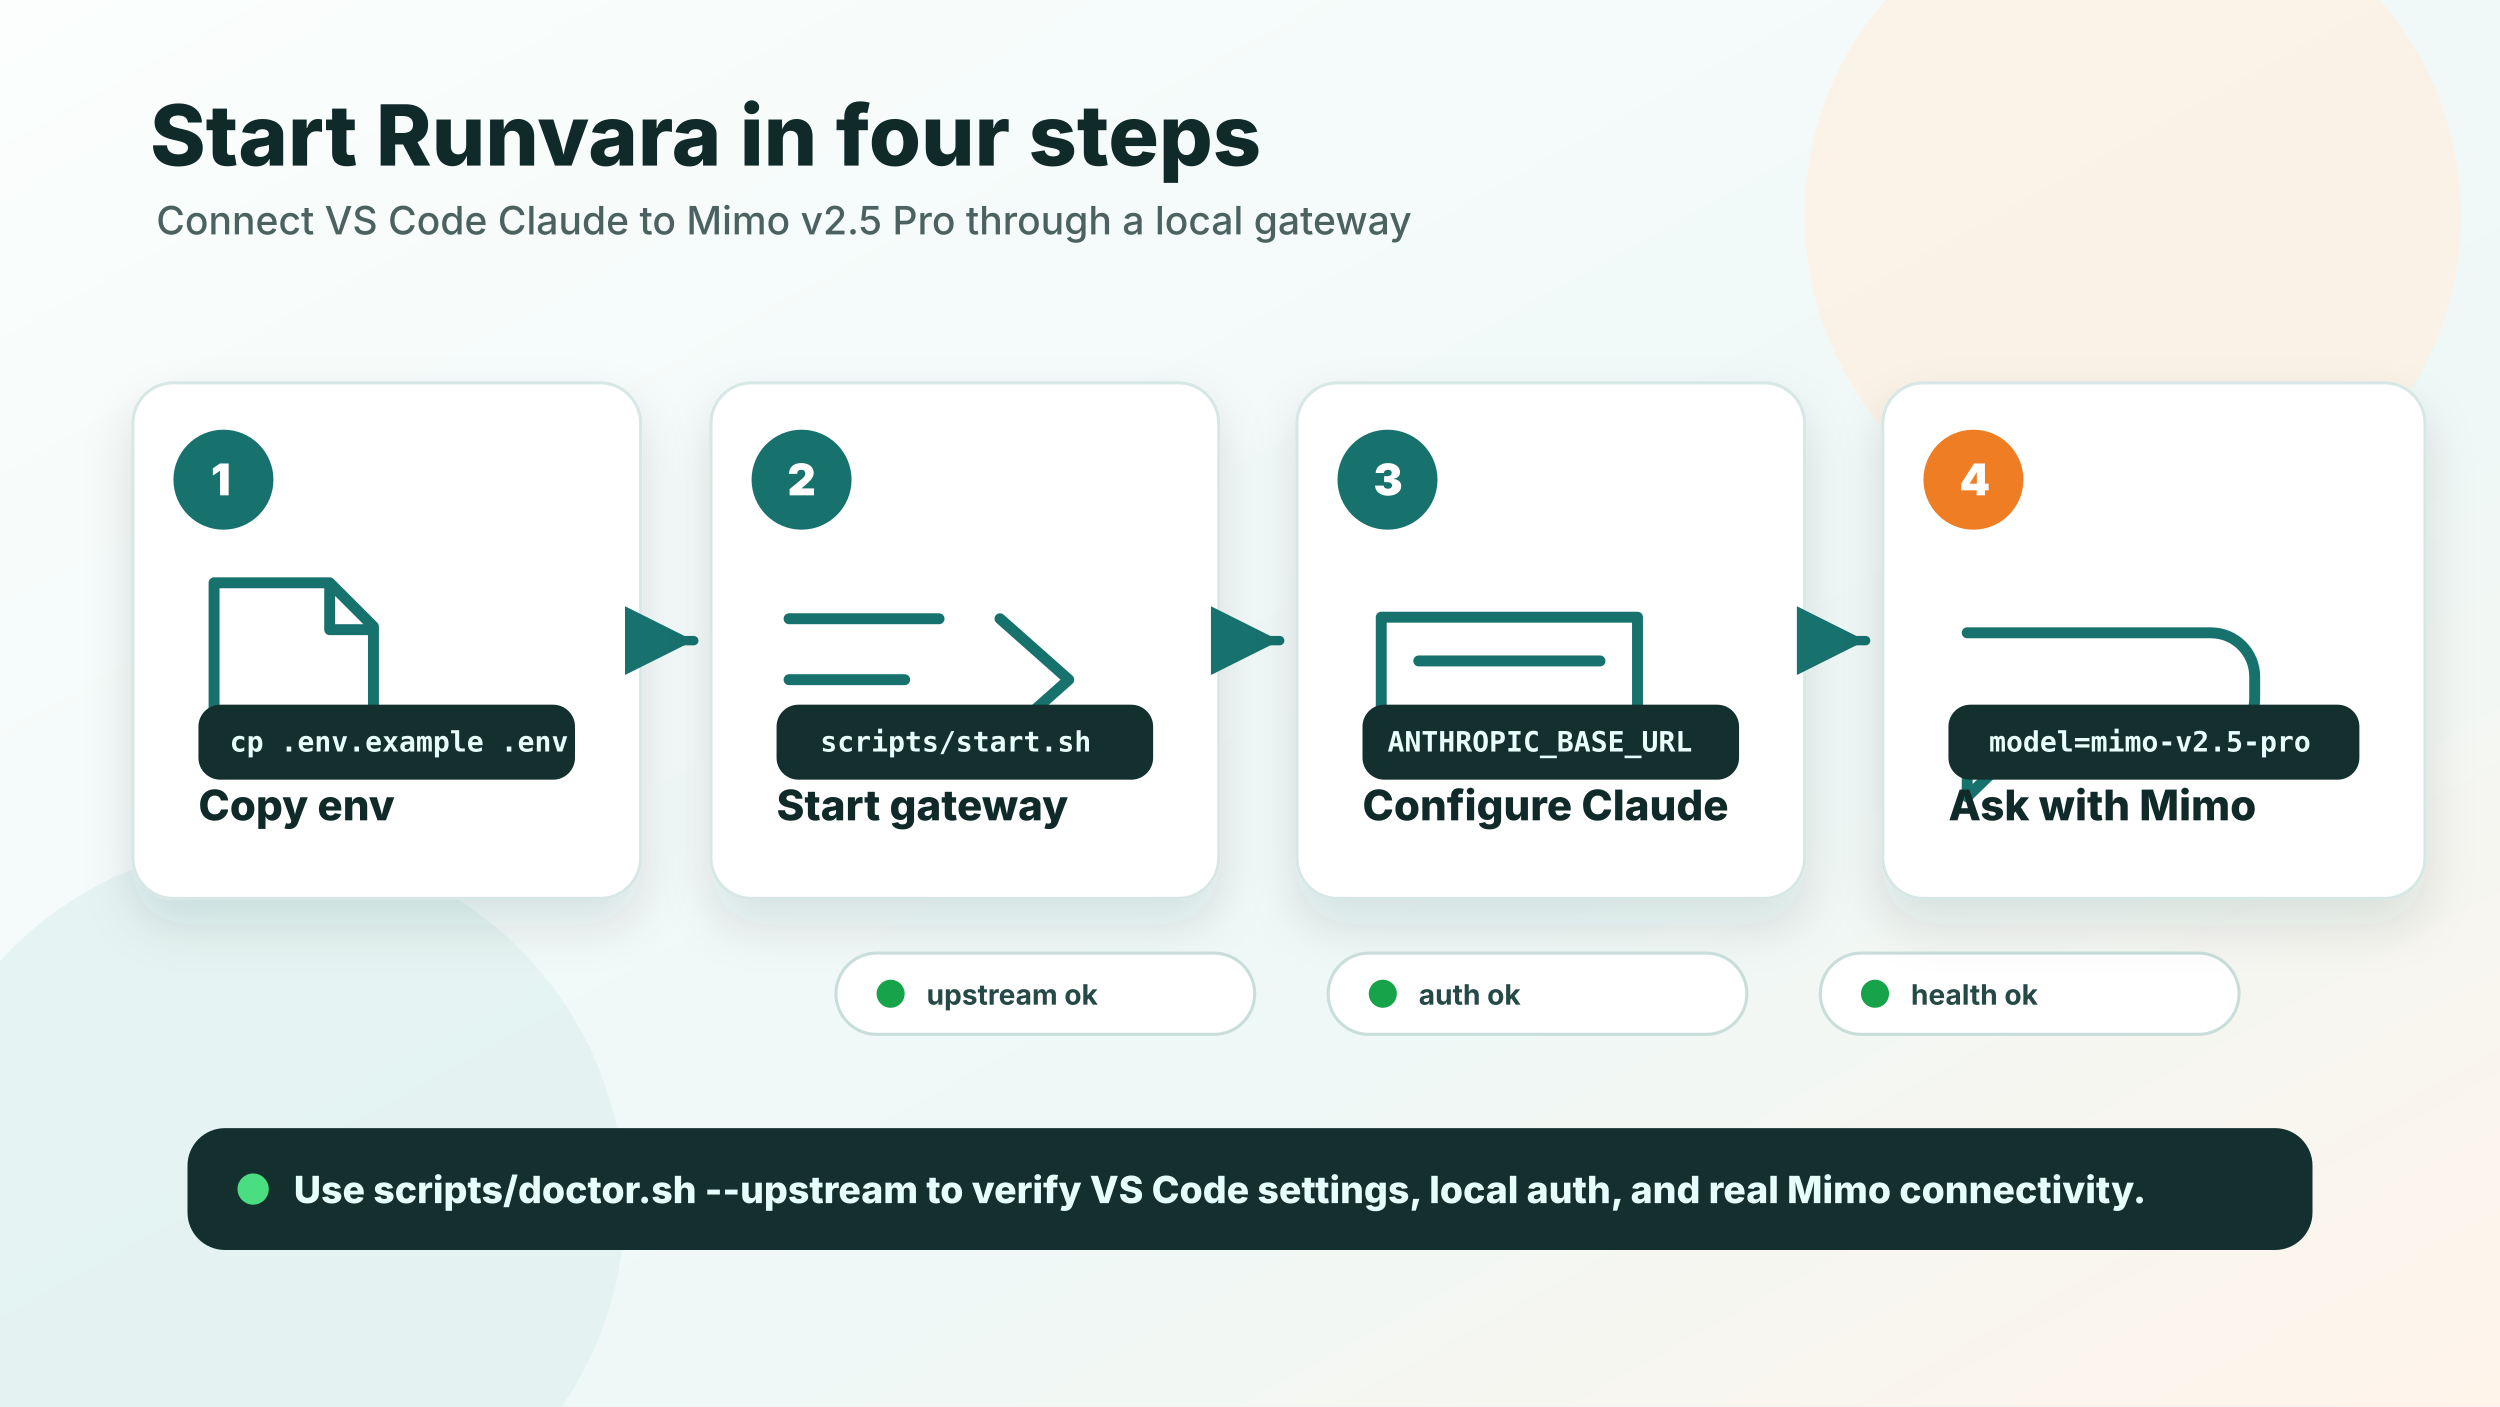
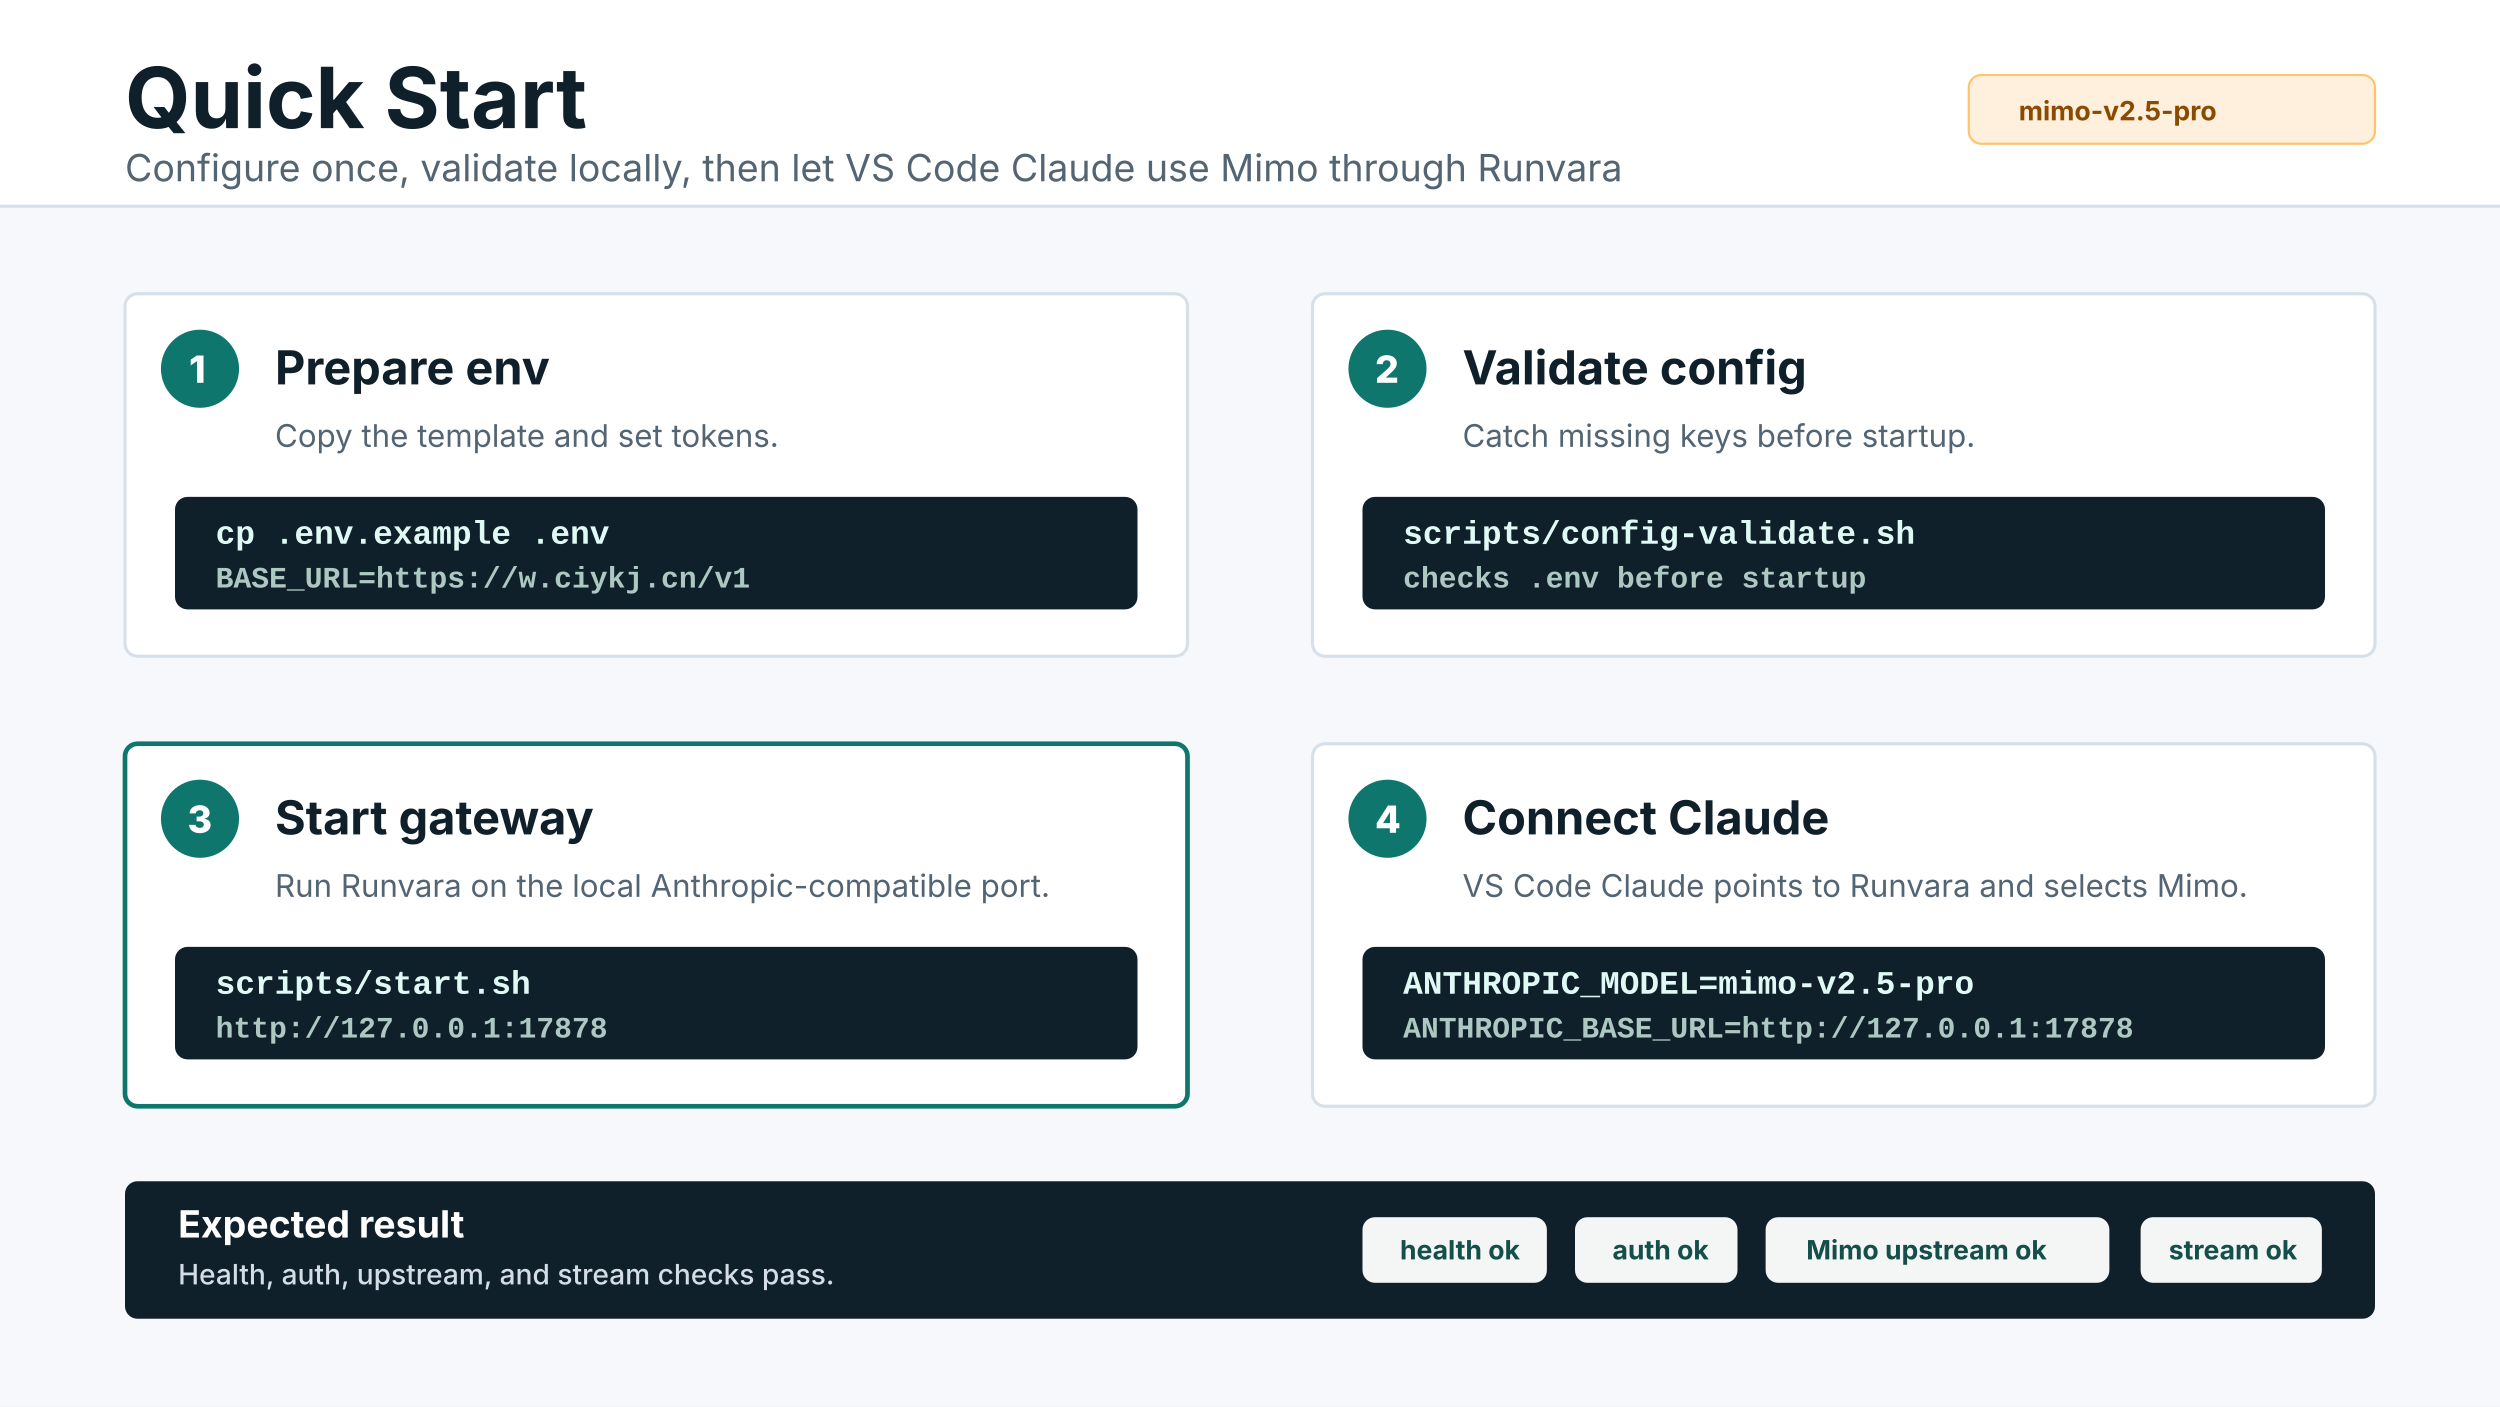
<svg xmlns="http://www.w3.org/2000/svg" width="1600" height="900" viewBox="0 0 1600 900" role="img" aria-labelledby="title desc">
  <defs>
-     <linearGradient id="bg" x1="0" x2="1" y1="0" y2="1">
-       <stop offset="0%" stop-color="#fbfefd" />
-       <stop offset="63%" stop-color="#eef8f7" />
-       <stop offset="100%" stop-color="#fff4ea" />
-     </linearGradient>
-     <filter id="shadow" x="-20%" y="-20%" width="140%" height="140%">
-       <feDropShadow dx="0" dy="16" stdDeviation="16" flood-color="#173635" flood-opacity="0.12" />
-     </filter>
-     <marker id="arrow" viewBox="0 0 12 12" refX="10" refY="6" markerWidth="11" markerHeight="11" orient="auto">
-       <path d="M2 2 L10 6 L2 10 Z" fill="#17716d" />
-     </marker>
    <style>
-       .bg { fill: url(#bg); }
-       .title { fill: #102a2a; font: 800 54px ui-sans-serif, system-ui, -apple-system, Segoe UI, sans-serif; letter-spacing: 0; }
-       .subtitle { fill: #4b6260; font: 500 25px ui-sans-serif, system-ui, -apple-system, Segoe UI, sans-serif; letter-spacing: 0; }
-       .card { fill: #ffffff; stroke: #d7e7e5; stroke-width: 2; filter: url(#shadow); }
-       .step { fill: #102a2a; font: 850 32px ui-sans-serif, system-ui, -apple-system, Segoe UI, sans-serif; letter-spacing: 0; }
-       .label { fill: #102a2a; font: 800 27px ui-sans-serif, system-ui, -apple-system, Segoe UI, sans-serif; letter-spacing: 0; }
-       .small { fill: #526865; font: 600 20px ui-sans-serif, system-ui, -apple-system, Segoe UI, sans-serif; letter-spacing: 0; }
-       .code { fill: #e9fffb; font: 700 18px ui-monospace, SFMono-Regular, Menlo, Consolas, monospace; letter-spacing: 0; }
-       .codeBox { fill: #132f2e; }
-       .num { fill: #ffffff; font: 900 28px ui-sans-serif, system-ui, -apple-system, Segoe UI, sans-serif; letter-spacing: 0; }
-       .line { fill: none; stroke: #17716d; stroke-width: 6; stroke-linecap: round; marker-end: url(#arrow); }
-       .chip { fill: #ffffff; stroke: #c9dedb; stroke-width: 2; }
-       .chipText { fill: #244946; font: 750 18px ui-sans-serif, system-ui, -apple-system, Segoe UI, sans-serif; letter-spacing: 0; }
-       .ok { fill: #16a34a; }
-       .orange { fill: #ef7d24; }
-       .teal { fill: #17716d; }
-       .icon { fill: none; stroke: #17716d; stroke-width: 7; stroke-linecap: round; stroke-linejoin: round; }
+       .bg { fill: #f6f8fb; }
+       .header { fill: #ffffff; }
+       .card { fill: #ffffff; stroke: #d7e0e8; stroke-width: 2; }
+       .card-hot { fill: #ffffff; stroke: #0f766e; stroke-width: 3; }
+       .title { fill: #10202b; font: 700 54px Inter, ui-sans-serif, system-ui, -apple-system, BlinkMacSystemFont, "Segoe UI", sans-serif; }
+       .subtitle { fill: #536473; font: 400 24px Inter, ui-sans-serif, system-ui, -apple-system, BlinkMacSystemFont, "Segoe UI", sans-serif; }
+       .step-num { fill: #ffffff; font: 800 24px Inter, ui-sans-serif, system-ui, -apple-system, BlinkMacSystemFont, "Segoe UI", sans-serif; }
+       .h2 { fill: #10202b; font: 700 30px Inter, ui-sans-serif, system-ui, -apple-system, BlinkMacSystemFont, "Segoe UI", sans-serif; }
+       .body { fill: #536473; font: 400 20px Inter, ui-sans-serif, system-ui, -apple-system, BlinkMacSystemFont, "Segoe UI", sans-serif; }
+       .code { fill: #dffaf5; font: 600 21px ui-monospace, SFMono-Regular, Menlo, Consolas, "Liberation Mono", monospace; }
+       .code-dim { fill: #adc8c3; font: 600 19px ui-monospace, SFMono-Regular, Menlo, Consolas, "Liberation Mono", monospace; }
+       .code-bg { fill: #10202b; }
+       .chip { fill: #e7f5f3; stroke: #b8ddd7; stroke-width: 1.4; }
+       .chip-hot { fill: #fff0dd; stroke: #ffc46b; stroke-width: 1.4; }
+       .chip-text { fill: #144f49; font: 700 17px Inter, ui-sans-serif, system-ui, -apple-system, BlinkMacSystemFont, "Segoe UI", sans-serif; }
+       .chip-hot-text { fill: #8a4b00; font: 700 17px Inter, ui-sans-serif, system-ui, -apple-system, BlinkMacSystemFont, "Segoe UI", sans-serif; }
+       .band { fill: #10202b; }
+       .band-title { fill: #ffffff; font: 700 24px Inter, ui-sans-serif, system-ui, -apple-system, BlinkMacSystemFont, "Segoe UI", sans-serif; }
+       .band-text { fill: #d4dde5; font: 500 18px Inter, ui-sans-serif, system-ui, -apple-system, BlinkMacSystemFont, "Segoe UI", sans-serif; }
    </style>
  </defs>
  <rect class="bg" width="1600" height="900" />
-   <circle cx="1365" cy="138" r="210" fill="#fff0df" opacity="0.7" />
-   <circle cx="170" cy="770" r="230" fill="#e0f2f0" opacity="0.75" />
-   <text class="title" x="96" y="106">Start Runvara in four steps</text>
-   <text class="subtitle" x="100" y="150">Connect VS Code Claude to Mimo v2.5 Pro through a local gateway</text>
-   <g transform="translate(85 245)">
-     <rect class="card" width="325" height="330" rx="26" />
-     <circle cx="58" cy="62" r="32" class="teal" />
-     <text class="num" x="50" y="72">1</text>
-     <path class="icon" d="M52 128h74l28 28v82H52zM126 128v30h28" />
-     <text class="label" x="42" y="280">Copy env</text>
-     <rect class="codeBox" x="42" y="206" width="241" height="48" rx="14" />
-     <text class="code" x="62" y="236">cp .env.example .env</text>
-   </g>
-   <path class="line" d="M430 410 H444" />
-   <g transform="translate(455 245)">
-     <rect class="card" width="325" height="330" rx="26" />
-     <circle cx="58" cy="62" r="32" class="teal" />
-     <text class="num" x="49" y="72">2</text>
-     <path class="icon" d="M50 151h96M50 190h74M50 229h112M185 151l44 39-44 39" />
-     <text class="label" x="42" y="280">Start gateway</text>
-     <rect class="codeBox" x="42" y="206" width="241" height="48" rx="14" />
-     <text class="code" x="70" y="236">scripts/start.sh</text>
-   </g>
-   <path class="line" d="M800 410 H819" />
-   <g transform="translate(830 245)">
-     <rect class="card" width="325" height="330" rx="26" />
-     <circle cx="58" cy="62" r="32" class="teal" />
-     <text class="num" x="49" y="72">3</text>
-     <path class="icon" d="M54 150h164v100H54zM78 178h116M78 212h86" />
-     <text class="label" x="42" y="280">Configure Claude</text>
-     <rect class="codeBox" x="42" y="206" width="241" height="48" rx="14" />
-     <text class="code" x="58" y="236">ANTHROPIC_BASE_URL</text>
-   </g>
-   <path class="line" d="M1175 410 H1194" />
-   <g transform="translate(1165 610)">
-     <rect class="chip" width="268" height="52" rx="26" />
-     <circle cx="35" cy="26" r="9" class="ok" />
-     <text class="chipText" x="58" y="33">health ok</text>
-   </g>
-   <g transform="translate(850 610)">
-     <rect class="chip" width="268" height="52" rx="26" />
-     <circle cx="35" cy="26" r="9" class="ok" />
-     <text class="chipText" x="58" y="33">auth ok</text>
-   </g>
-   <g transform="translate(535 610)">
-     <rect class="chip" width="268" height="52" rx="26" />
-     <circle cx="35" cy="26" r="9" class="ok" />
-     <text class="chipText" x="58" y="33">upstream ok</text>
-   </g>
-   <g transform="translate(1205 245)">
-     <rect class="card" width="347" height="330" rx="26" />
-     <circle cx="58" cy="62" r="32" class="orange" />
-     <text class="num" x="49" y="72">4</text>
-     <path class="icon" d="M54 160h156a28 28 0 0 1 28 28v14a28 28 0 0 1-28 28H90l-36 35v-35h0" />
-     <text class="label" x="42" y="280">Ask with Mimo</text>
-     <rect class="codeBox" x="42" y="206" width="263" height="48" rx="14" />
-     <text class="code" x="68" y="236">model=mimo-v2.5-pro</text>
-   </g>
-   <g transform="translate(120 722)">
-     <rect width="1360" height="78" rx="24" fill="#132f2e" />
-     <circle cx="42" cy="39" r="10" fill="#4ade80" />
-     <text x="68" y="48" fill="#e7fffb" font-family="ui-sans-serif, system-ui, -apple-system, Segoe UI, sans-serif" font-size="24" font-weight="800">Use scripts/doctor.sh --upstream to verify VS Code settings, local auth, and real Mimo connectivity.</text>
-   </g>
+   <rect class="header" x="0" y="0" width="1600" height="132" />
+   <line x1="0" y1="132" x2="1600" y2="132" stroke="#d7e0e8" stroke-width="2" />
+   <text class="title" x="80" y="82">Quick Start</text>
+   <text class="subtitle" x="80" y="116">Configure once, validate locally, then let VS Code Claude use Mimo through Runvara</text>
+   <rect class="chip-hot" x="1260" y="48" width="260" height="44" rx="8" />
+   <text class="chip-hot-text" x="1292" y="77">mimo-v2.5-pro</text>
+   <rect class="card" x="80" y="188" width="680" height="232" rx="8" />
+   <circle cx="128" cy="236" r="25" fill="#0f766e" />
+   <text class="step-num" x="121" y="245">1</text>
+   <text class="h2" x="176" y="246">Prepare env</text>
+   <text class="body" x="176" y="286">Copy the template and set tokens.</text>
+   <rect class="code-bg" x="112" y="318" width="616" height="72" rx="8" />
+   <text class="code" x="138" y="348">cp .env.example .env</text>
+   <text class="code-dim" x="138" y="376">BASE_URL=https://w.ciykj.cn/v1</text>
+   <rect class="card" x="840" y="188" width="680" height="232" rx="8" />
+   <circle cx="888" cy="236" r="25" fill="#0f766e" />
+   <text class="step-num" x="880" y="245">2</text>
+   <text class="h2" x="936" y="246">Validate config</text>
+   <text class="body" x="936" y="286">Catch missing keys before startup.</text>
+   <rect class="code-bg" x="872" y="318" width="616" height="72" rx="8" />
+   <text class="code" x="898" y="348">scripts/config-validate.sh</text>
+   <text class="code-dim" x="898" y="376">checks .env before startup</text>
+   <rect class="card-hot" x="80" y="476" width="680" height="232" rx="8" />
+   <circle cx="128" cy="524" r="25" fill="#0f766e" />
+   <text class="step-num" x="120" y="533">3</text>
+   <text class="h2" x="176" y="534">Start gateway</text>
+   <text class="body" x="176" y="574">Run Runvara on the local Anthropic-compatible port.</text>
+   <rect class="code-bg" x="112" y="606" width="616" height="72" rx="8" />
+   <text class="code" x="138" y="636">scripts/start.sh</text>
+   <text class="code-dim" x="138" y="664">http://127.0.0.1:17878</text>
+   <rect class="card" x="840" y="476" width="680" height="232" rx="8" />
+   <circle cx="888" cy="524" r="25" fill="#0f766e" />
+   <text class="step-num" x="880" y="533">4</text>
+   <text class="h2" x="936" y="534">Connect Claude</text>
+   <text class="body" x="936" y="574">VS Code Claude points to Runvara and selects Mimo.</text>
+   <rect class="code-bg" x="872" y="606" width="616" height="72" rx="8" />
+   <text class="code" x="898" y="636">ANTHROPIC_MODEL=mimo-v2.5-pro</text>
+   <text class="code-dim" x="898" y="664">ANTHROPIC_BASE_URL=http://127.0.0.1:17878</text>
+   <rect class="band" x="80" y="756" width="1440" height="88" rx="8" />
+   <text class="band-title" x="114" y="792">Expected result</text>
+   <text class="band-text" x="114" y="822">Health, auth, upstream, and stream checks pass.</text>
+   <rect x="872" y="779" width="118" height="42" rx="8" fill="#ffffff" opacity="0.95" />
+   <text class="chip-text" x="896" y="806">health ok</text>
+   <rect x="1008" y="779" width="104" height="42" rx="8" fill="#ffffff" opacity="0.95" />
+   <text class="chip-text" x="1032" y="806">auth ok</text>
+   <rect x="1130" y="779" width="220" height="42" rx="8" fill="#ffffff" opacity="0.95" />
+   <text class="chip-text" x="1156" y="806">Mimo upstream ok</text>
+   <rect x="1370" y="779" width="116" height="42" rx="8" fill="#ffffff" opacity="0.95" />
+   <text class="chip-text" x="1388" y="806">stream ok</text>
</svg>
